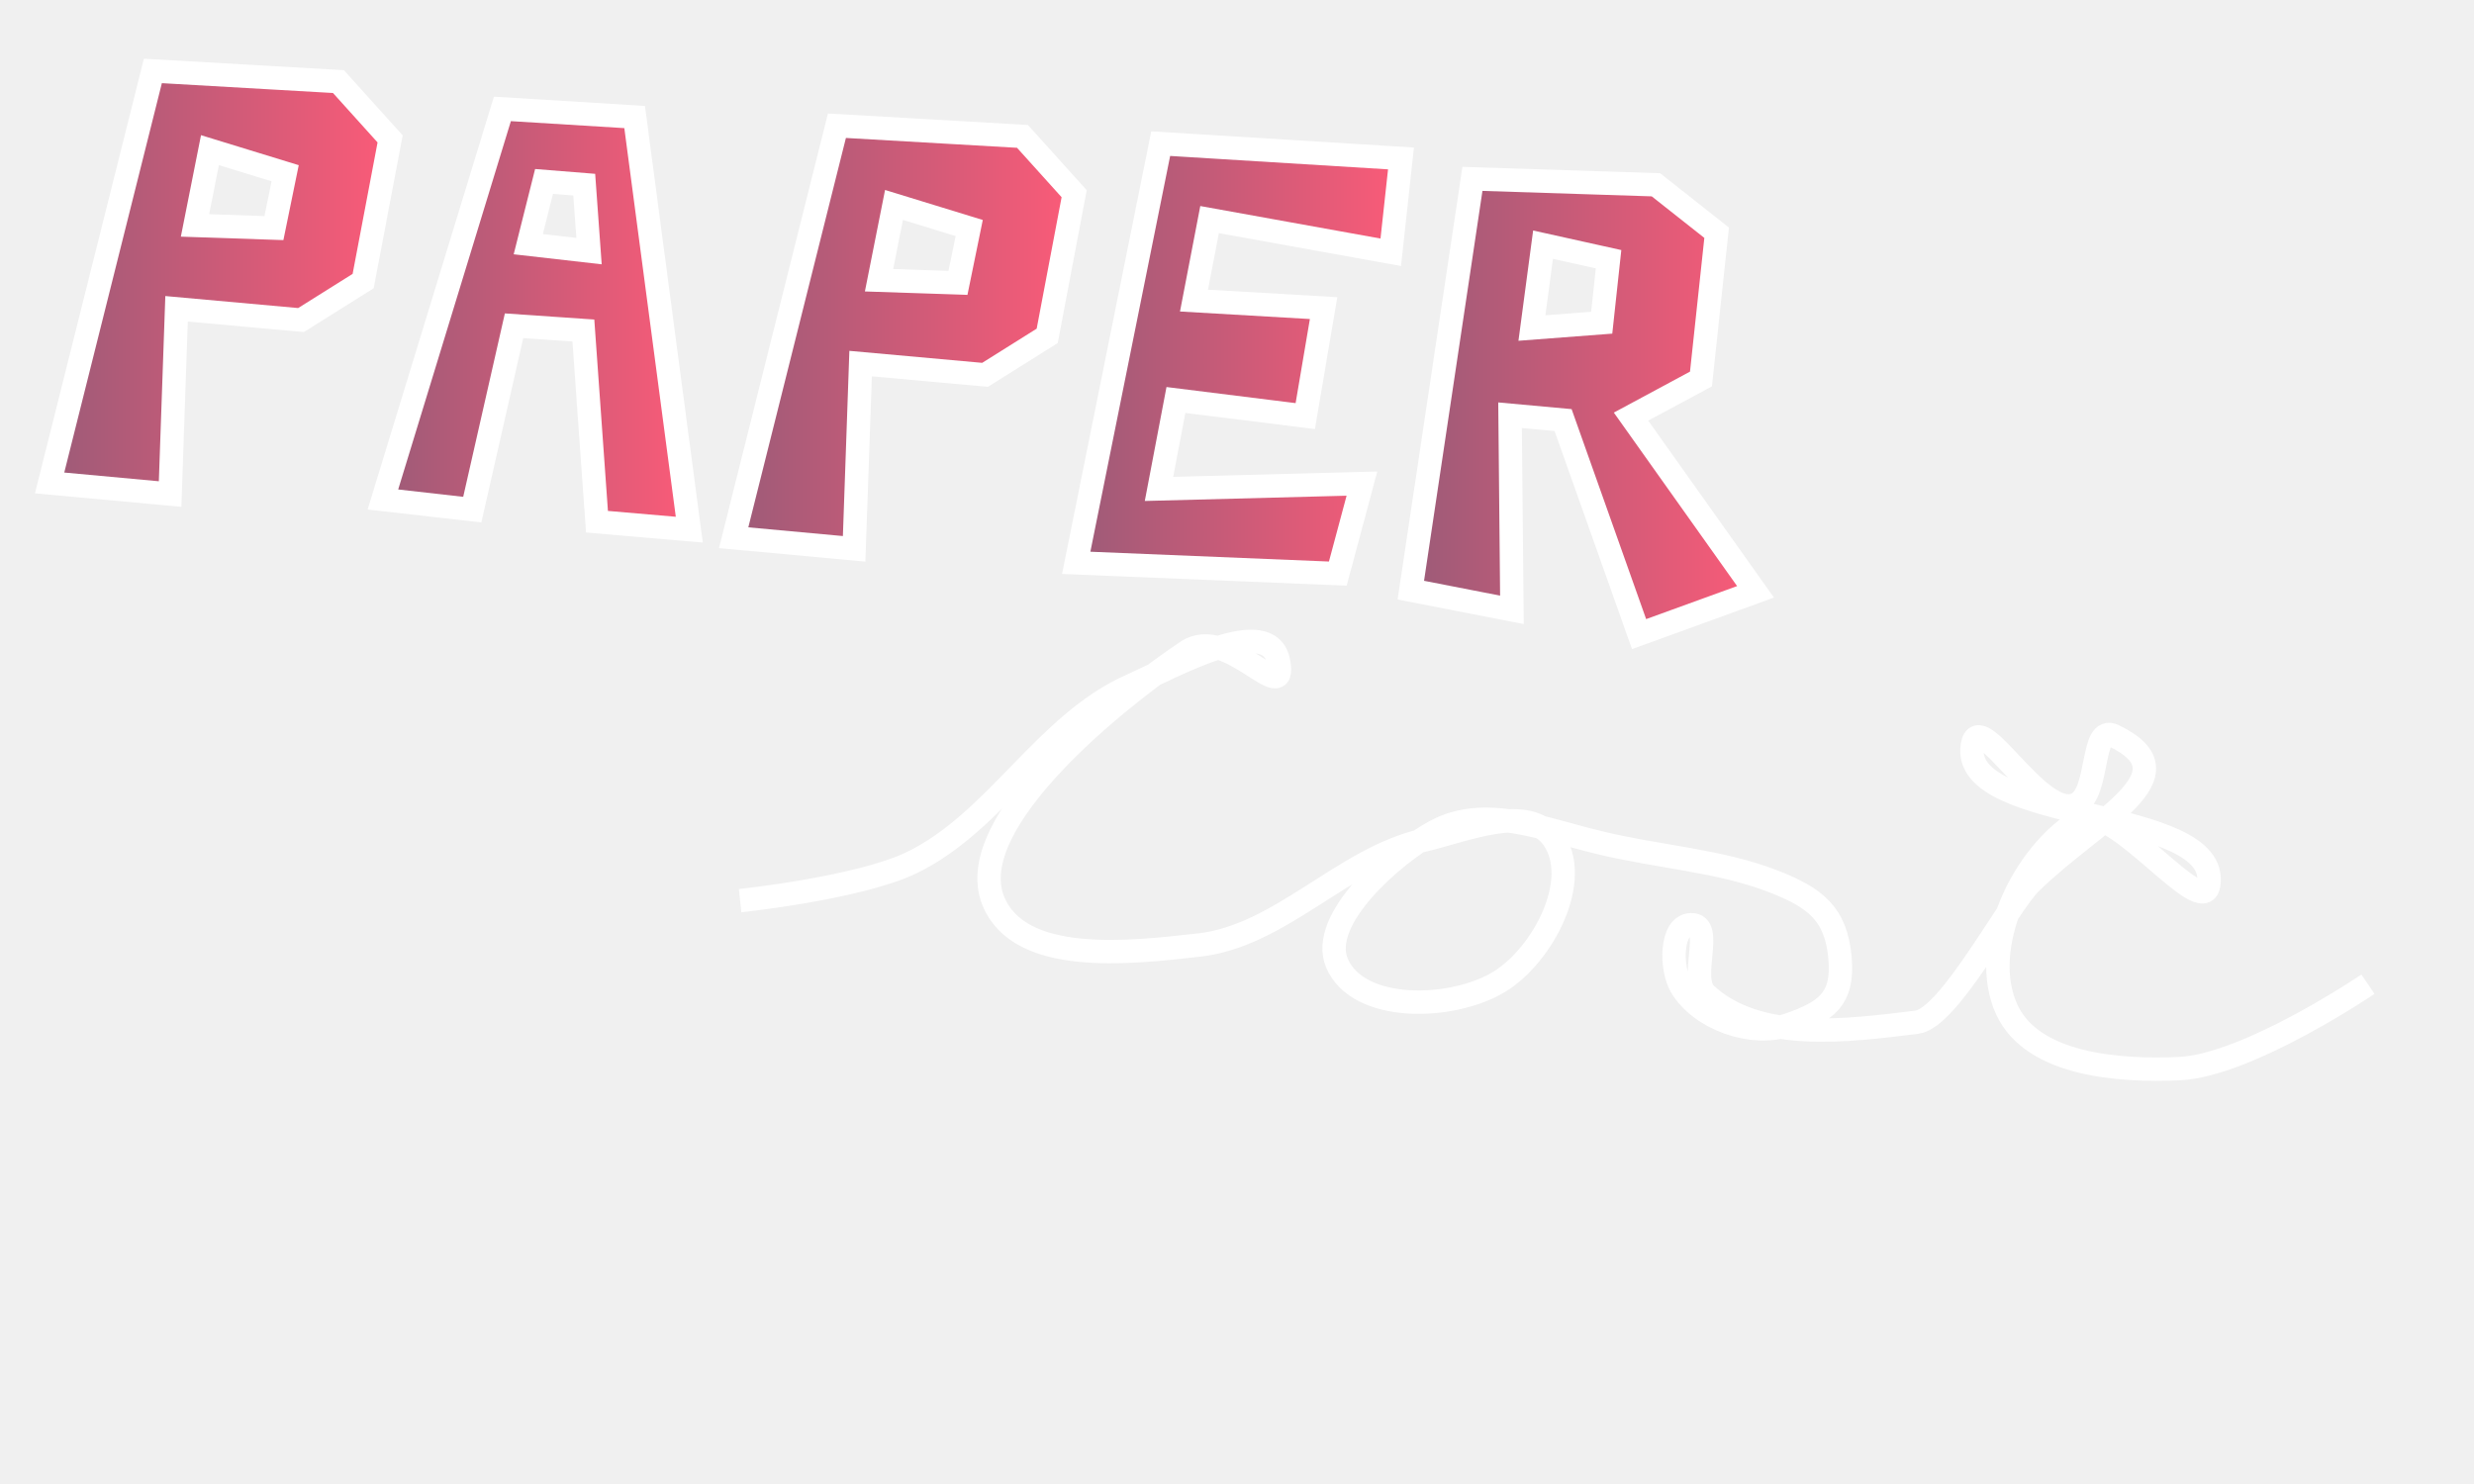
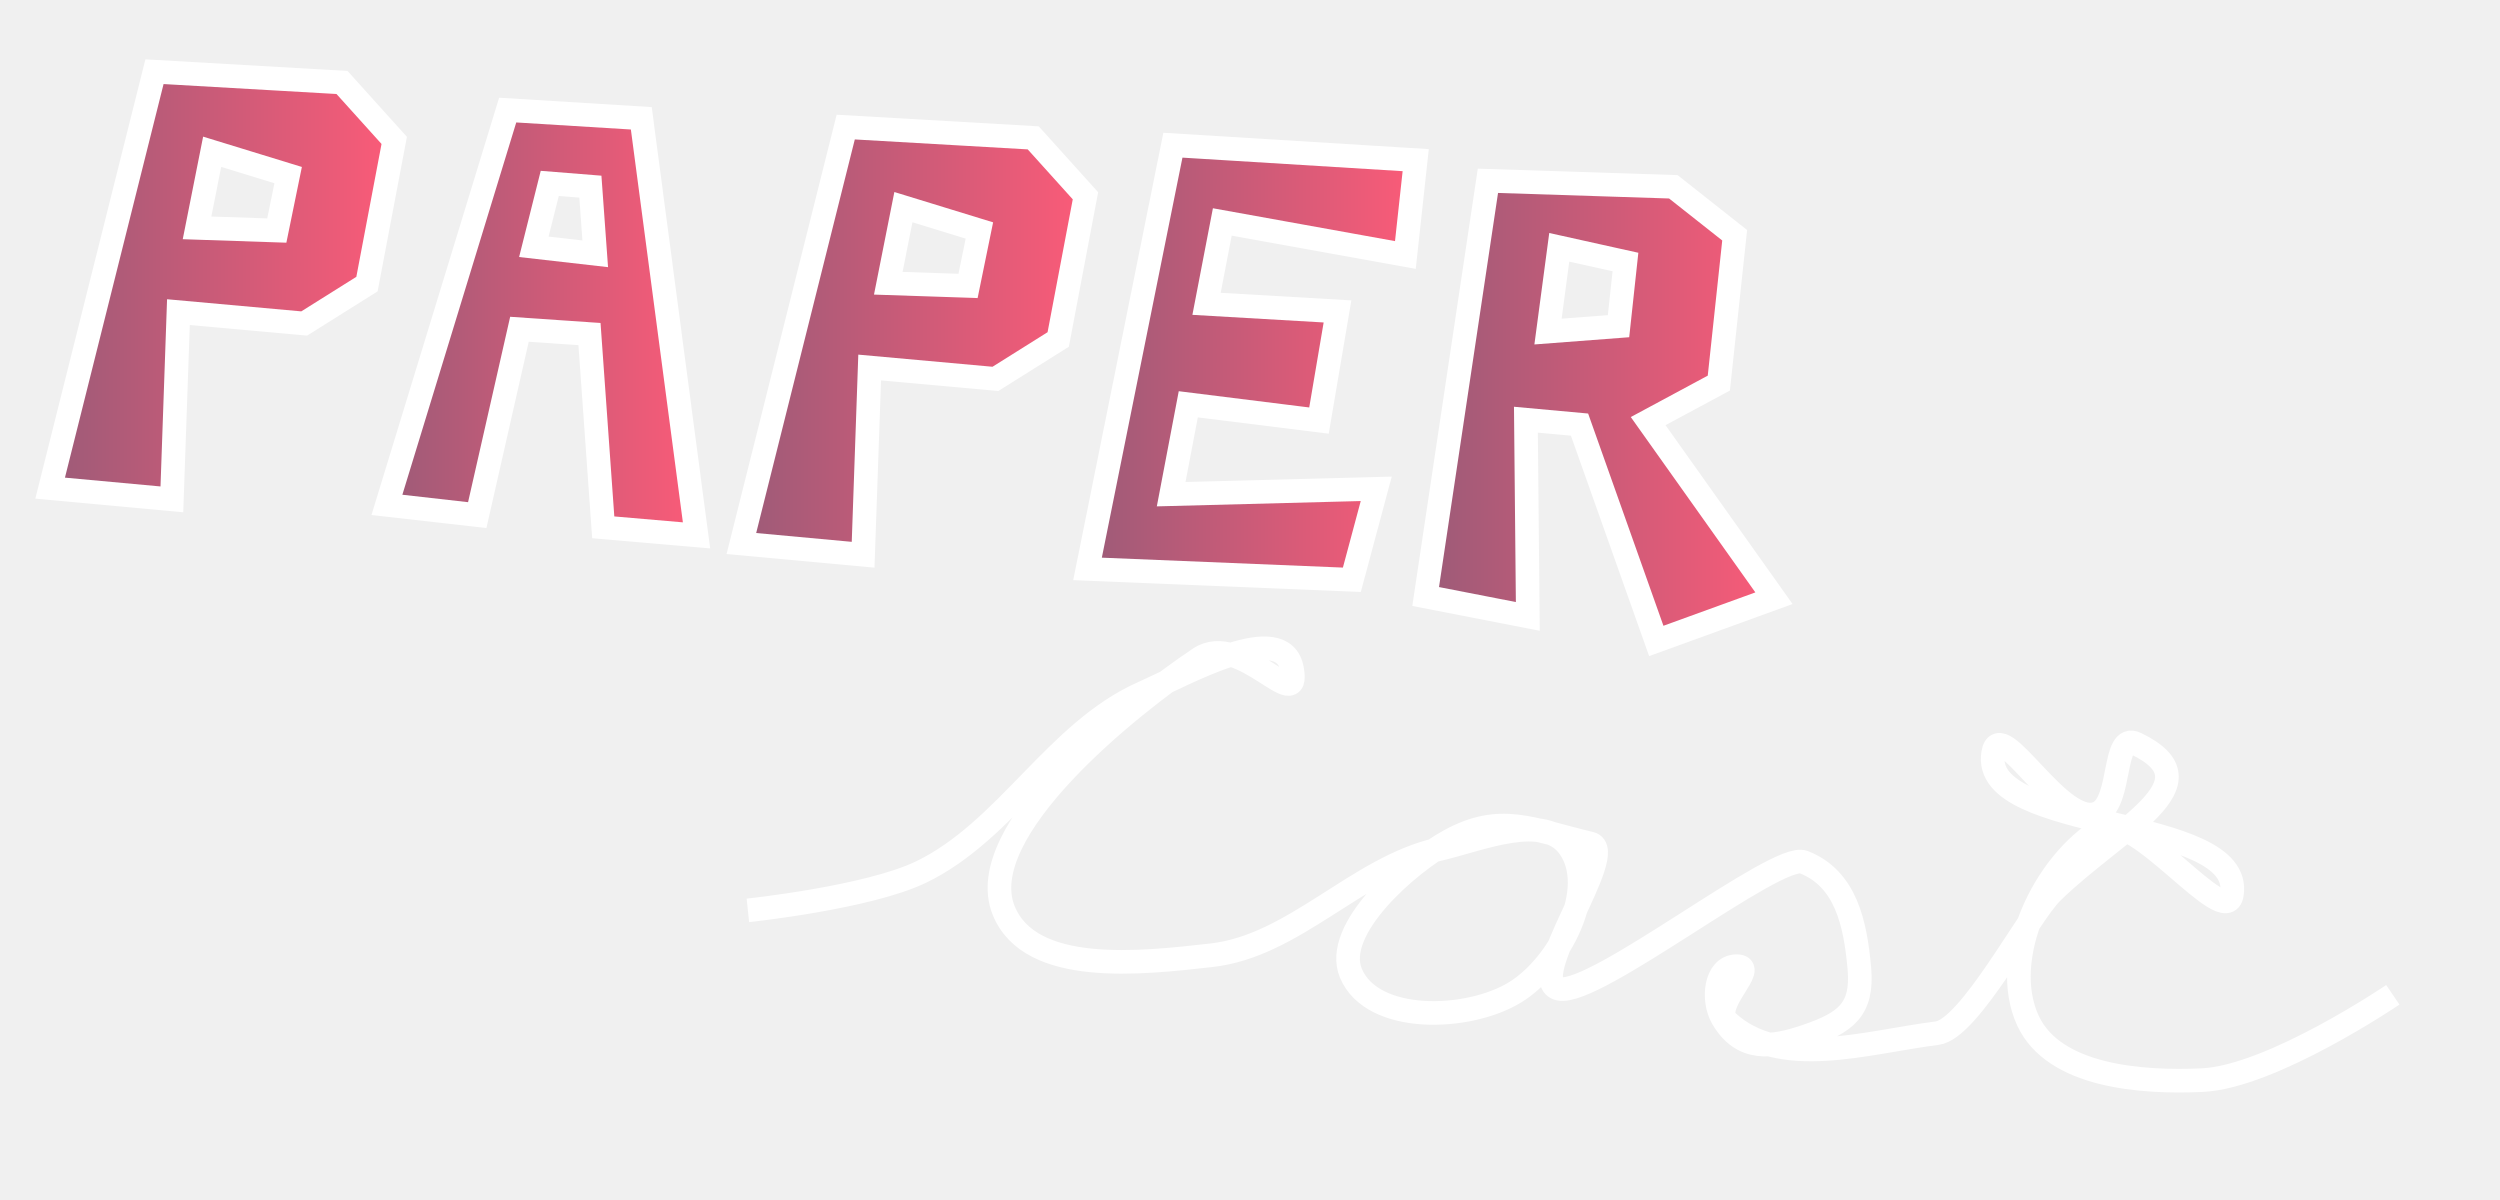
- <svg xmlns="http://www.w3.org/2000/svg" xmlns:xlink="http://www.w3.org/1999/xlink" width="800" height="480" viewBox="0 0 211.667 127" version="1.1" id="svg5">
+ <svg xmlns="http://www.w3.org/2000/svg" xmlns:xlink="http://www.w3.org/1999/xlink" width="800" height="384" viewBox="0 0 211.667 101.6" version="1.1" id="svg5">
  <defs id="defs2">
    <linearGradient id="linearGradient12981">
      <stop style="stop-color:#985b78;stop-opacity:1;" offset="0" id="stop12977" />
      <stop style="stop-color:#ff5b78;stop-opacity:1;" offset="1" id="stop12979" />
    </linearGradient>
    <linearGradient id="linearGradient12886">
      <stop style="stop-color:#985b78;stop-opacity:1;" offset="0" id="stop12882" />
      <stop style="stop-color:#ff5b78;stop-opacity:1;" offset="1" id="stop12884" />
    </linearGradient>
    <linearGradient id="linearGradient11357">
      <stop style="stop-color:#985b78;stop-opacity:1;" offset="0" id="stop11353" />
      <stop style="stop-color:#ff5b78;stop-opacity:1;" offset="0.999" id="stop11355" />
    </linearGradient>
    <linearGradient id="linearGradient8223">
      <stop style="stop-color:#985b78;stop-opacity:1;" offset="0" id="stop8219" />
      <stop style="stop-color:#ff5b78;stop-opacity:1;" offset="1" id="stop8221" />
    </linearGradient>
    <linearGradient xlink:href="#linearGradient8223" id="linearGradient8229" x1="2.992" y1="24.199" x2="34.453" y2="24.199" gradientUnits="userSpaceOnUse" />
    <linearGradient xlink:href="#linearGradient11357" id="linearGradient11359" x1="31.451" y1="27.353" x2="60.127" y2="27.353" gradientUnits="userSpaceOnUse" />
    <linearGradient xlink:href="#linearGradient12886" id="linearGradient12888" x1="90.866" y1="30.68" x2="120.973" y2="30.68" gradientUnits="userSpaceOnUse" />
-     <linearGradient xlink:href="#linearGradient12981" id="linearGradient12983" x1="119.123" y1="35.065" x2="151.32" y2="35.065" gradientUnits="userSpaceOnUse" gradientTransform="translate(0.4519964,-0.150589)" />
+     <linearGradient xlink:href="#linearGradient12981" id="linearGradient12983" x1="119.123" y1="35.065" x2="151.321" y2="35.065" gradientUnits="userSpaceOnUse" gradientTransform="translate(0.4519964,-0.150589)" />
    <linearGradient xlink:href="#linearGradient8223" id="linearGradient23516" gradientUnits="userSpaceOnUse" x1="2.992" y1="24.199" x2="34.453" y2="24.199" gradientTransform="translate(58.52473,4.688671)" />
  </defs>
  <g id="layer1">
-     <path id="path7916" style="fill:url(#linearGradient8229);fill-opacity:1;stroke:#ffffff;stroke-width:2;stroke-opacity:1" d="M 13.08 6.071 L 4.245 41.329 L 14.552 42.279 L 15.107 26.427 L 25.755 27.389 L 31.071 24.053 L 33.378 11.887 L 28.957 6.984 L 13.08 6.071 z M 17.963 12.849 L 24.397 14.825 L 23.436 19.52 L 16.683 19.292 L 17.963 12.849 z " />
+     <path id="path7916" style="fill:url(#linearGradient8229);fill-opacity:1;stroke:#ffffff;stroke-width:2;stroke-opacity:1" d="M 13.08,6.071 4.245,41.329 14.552,42.279 15.107,26.427 25.755,27.389 31.071,24.053 33.378,11.887 28.957,6.984 Z m 4.883,6.778 6.434,1.976 -0.961,4.695 -6.753,-0.227 z" />
    <path id="path7916-5" style="fill:url(#linearGradient23516);fill-opacity:1;stroke:#ffffff;stroke-width:2;stroke-opacity:1" d="m 71.605,10.76 -8.835,35.258 10.307,0.95 0.555,-15.852 10.647,0.962 5.317,-3.336 2.306,-12.166 -4.421,-4.903 z m 4.883,6.778 6.434,1.976 -0.961,4.695 -6.753,-0.227 z" />
-     <path id="path11351" style="fill:url(#linearGradient11359);fill-opacity:1;stroke:#ffffff;stroke-width:2;stroke-opacity:1" d="M 42.984 9.321 L 32.76 42.746 L 40.408 43.612 L 43.981 27.877 L 49.911 28.285 L 51.076 44.647 L 58.973 45.328 L 54.298 10.017 L 42.984 9.321 z M 46.546 15.528 L 49.985 15.804 L 50.395 21.49 L 45.198 20.898 L 46.546 15.528 z " />
+     <path id="path11351" style="fill:url(#linearGradient11359);fill-opacity:1;stroke:#ffffff;stroke-width:2;stroke-opacity:1" d="m 42.984,9.321 -10.225,33.425 7.648,0.866 3.573,-15.735 5.93,0.408 1.165,16.362 7.897,0.682 -4.675,-35.312 z m 3.562,6.207 3.439,0.275 0.411,5.686 -5.197,-0.592 z" />
    <path style="fill:url(#linearGradient12888);fill-opacity:1;stroke:#ffffff;stroke-width:2;stroke-opacity:1" d="m 99.306,12.294 -7.229,35.873 22.381,0.92 2.064,-7.7 -17.363,0.454 1.449,-7.611 11.066,1.379 1.568,-9.241 -11.088,-0.643 1.334,-6.933 15.501,2.797 0.875,-8.03 z" id="path12880" />
-     <path id="path12944" style="fill:url(#linearGradient12983);fill-opacity:1;stroke:#ffffff;stroke-width:2;stroke-opacity:1" d="M 125.977 15.308 L 120.706 50.503 L 129.355 52.189 L 129.195 35.535 L 133.733 35.95 L 140.233 54.266 L 150.197 50.649 L 139.545 35.654 L 145.529 32.434 L 146.87 19.917 L 141.677 15.815 L 125.977 15.308 z M 132.017 20.939 L 137.624 22.183 L 137.036 27.618 L 131.067 28.073 L 132.017 20.939 z " />
-     <path style="fill:none;fill-opacity:1;stroke:#ffffff;stroke-width:2;stroke-opacity:1" d="m 63.321,77.078 c 0,0 10.15,-1.071 14.658,-3.242 7.233,-3.484 11.399,-11.867 18.729,-15.144 3.91,-1.748 11.906,-6.271 12.683,-2.059 0.76,4.12 -4.355,-3.217 -7.837,-0.886 -5.986,4.006 -19.263,14.64 -16.582,21.325 2.234,5.571 11.635,4.477 17.599,3.806 7.011,-0.789 12.299,-7.379 19.174,-8.962 3.615,-0.832 8.992,-3.204 11.128,-0.171 2.517,3.574 -0.874,10 -4.605,12.278 -3.978,2.429 -12.075,2.68 -13.888,-1.614 -1.572,-3.723 4.835,-9.315 8.383,-11.25 4.266,-2.327 9.166,-0.221 14.209,0.985 5.042,1.206 10.226,1.513 14.752,3.282 3.569,1.394 5.363,2.746 5.702,6.562 0.311,3.494 -1.144,4.595 -4.463,5.732 -3.061,1.048 -7.488,-0.507 -9.131,-3.295 -0.906,-1.538 -0.934,-5.244 0.851,-5.288 2.028,-0.051 -0.223,4.575 1.266,5.952 4.457,4.122 12.031,3.144 18.054,2.388 2.758,-0.346 7.743,-9.978 9.728,-11.923 5.539,-5.428 14.1,-9.239 7.108,-12.594 -1.991,-0.955 -1.171,4.827 -3.136,5.835 -3.125,1.604 -8.396,-8.475 -8.952,-5.007 -1.089,6.793 21.295,5.142 20.217,11.937 -0.5,3.153 -8.202,-7.253 -10.943,-5.617 -5.011,2.989 -8.783,11.037 -6.315,16.324 2.196,4.705 9.558,5.262 14.744,5.021 5.888,-0.273 16.14,-7.225 16.14,-7.225" id="path15954" />
+     <path id="path12944" style="fill:url(#linearGradient12983);fill-opacity:1;stroke:#ffffff;stroke-width:2;stroke-opacity:1" d="m 125.977,15.308 -5.271,35.195 8.649,1.686 -0.161,-16.654 4.539,0.415 6.499,18.316 9.964,-3.617 -10.652,-14.995 5.984,-3.219 1.341,-12.517 -5.193,-4.102 z m 6.04,5.631 5.606,1.244 -0.588,5.435 -5.969,0.455 z" />
+     <path style="fill:none;fill-opacity:1;stroke:#ffffff;stroke-width:2;stroke-opacity:1" d="m 63.321,77.078 c 0,0 10.15,-1.071 14.658,-3.242 7.233,-3.484 11.399,-11.867 18.729,-15.144 3.91,-1.748 11.906,-6.271 12.683,-2.059 0.76,4.12 -4.355,-3.217 -7.837,-0.886 -5.986,4.006 -19.263,14.64 -16.582,21.325 2.234,5.571 11.635,4.477 17.599,3.806 7.011,-0.789 12.299,-7.379 19.174,-8.962 3.615,-0.832 8.992,-3.204 11.128,-0.171 2.517,3.574 -0.874,10 -4.605,12.278 -3.978,2.429 -12.075,2.68 -13.888,-1.614 -1.572,-3.723 4.835,-9.315 8.383,-11.25 4.266,-2.327 6.849,-0.947 11.892,0.259 2.521,0.603 -5.705,11.673 -2.633,12.303 3.071,0.63 18.425,-11.614 20.688,-10.73 3.569,1.394 4.377,5.18 4.716,8.997 0.311,3.494 -1.144,4.595 -4.463,5.732 -3.061,1.048 -5.476,1.28 -7.119,-1.508 -0.906,-1.538 -0.626,-4.364 1.159,-4.408 2.028,-0.051 -2.24,3.322 -0.751,4.699 4.457,4.122 11.727,1.73 17.75,0.973 2.758,-0.346 7.743,-9.978 9.728,-11.923 5.539,-5.428 14.1,-9.239 7.108,-12.594 -1.991,-0.955 -1.171,4.827 -3.136,5.835 -3.125,1.604 -8.396,-8.475 -8.952,-5.007 -1.089,6.793 21.295,5.142 20.217,11.937 -0.5,3.153 -8.202,-7.253 -10.943,-5.617 -5.011,2.989 -8.783,11.037 -6.315,16.324 2.196,4.705 9.558,5.262 14.744,5.021 5.888,-0.273 16.14,-7.225 16.14,-7.225" id="path15954" />
    <path style="fill:none;fill-opacity:1;stroke:none;stroke-width:2;stroke-opacity:1" d="m 15.958,20.456 1.712,-8.69 7.832,0.459 1.649,1.477 -1.037,6.082 -2.997,1.523 z" id="path20446" />
    <path style="fill:none;fill-opacity:1;stroke:none;stroke-width:2;stroke-opacity:1" d="m 129.392,28.931 6.831,-0.748 0.373,-4.686 -6.488,-1.854 z" id="path26423" />
  </g>
</svg>
